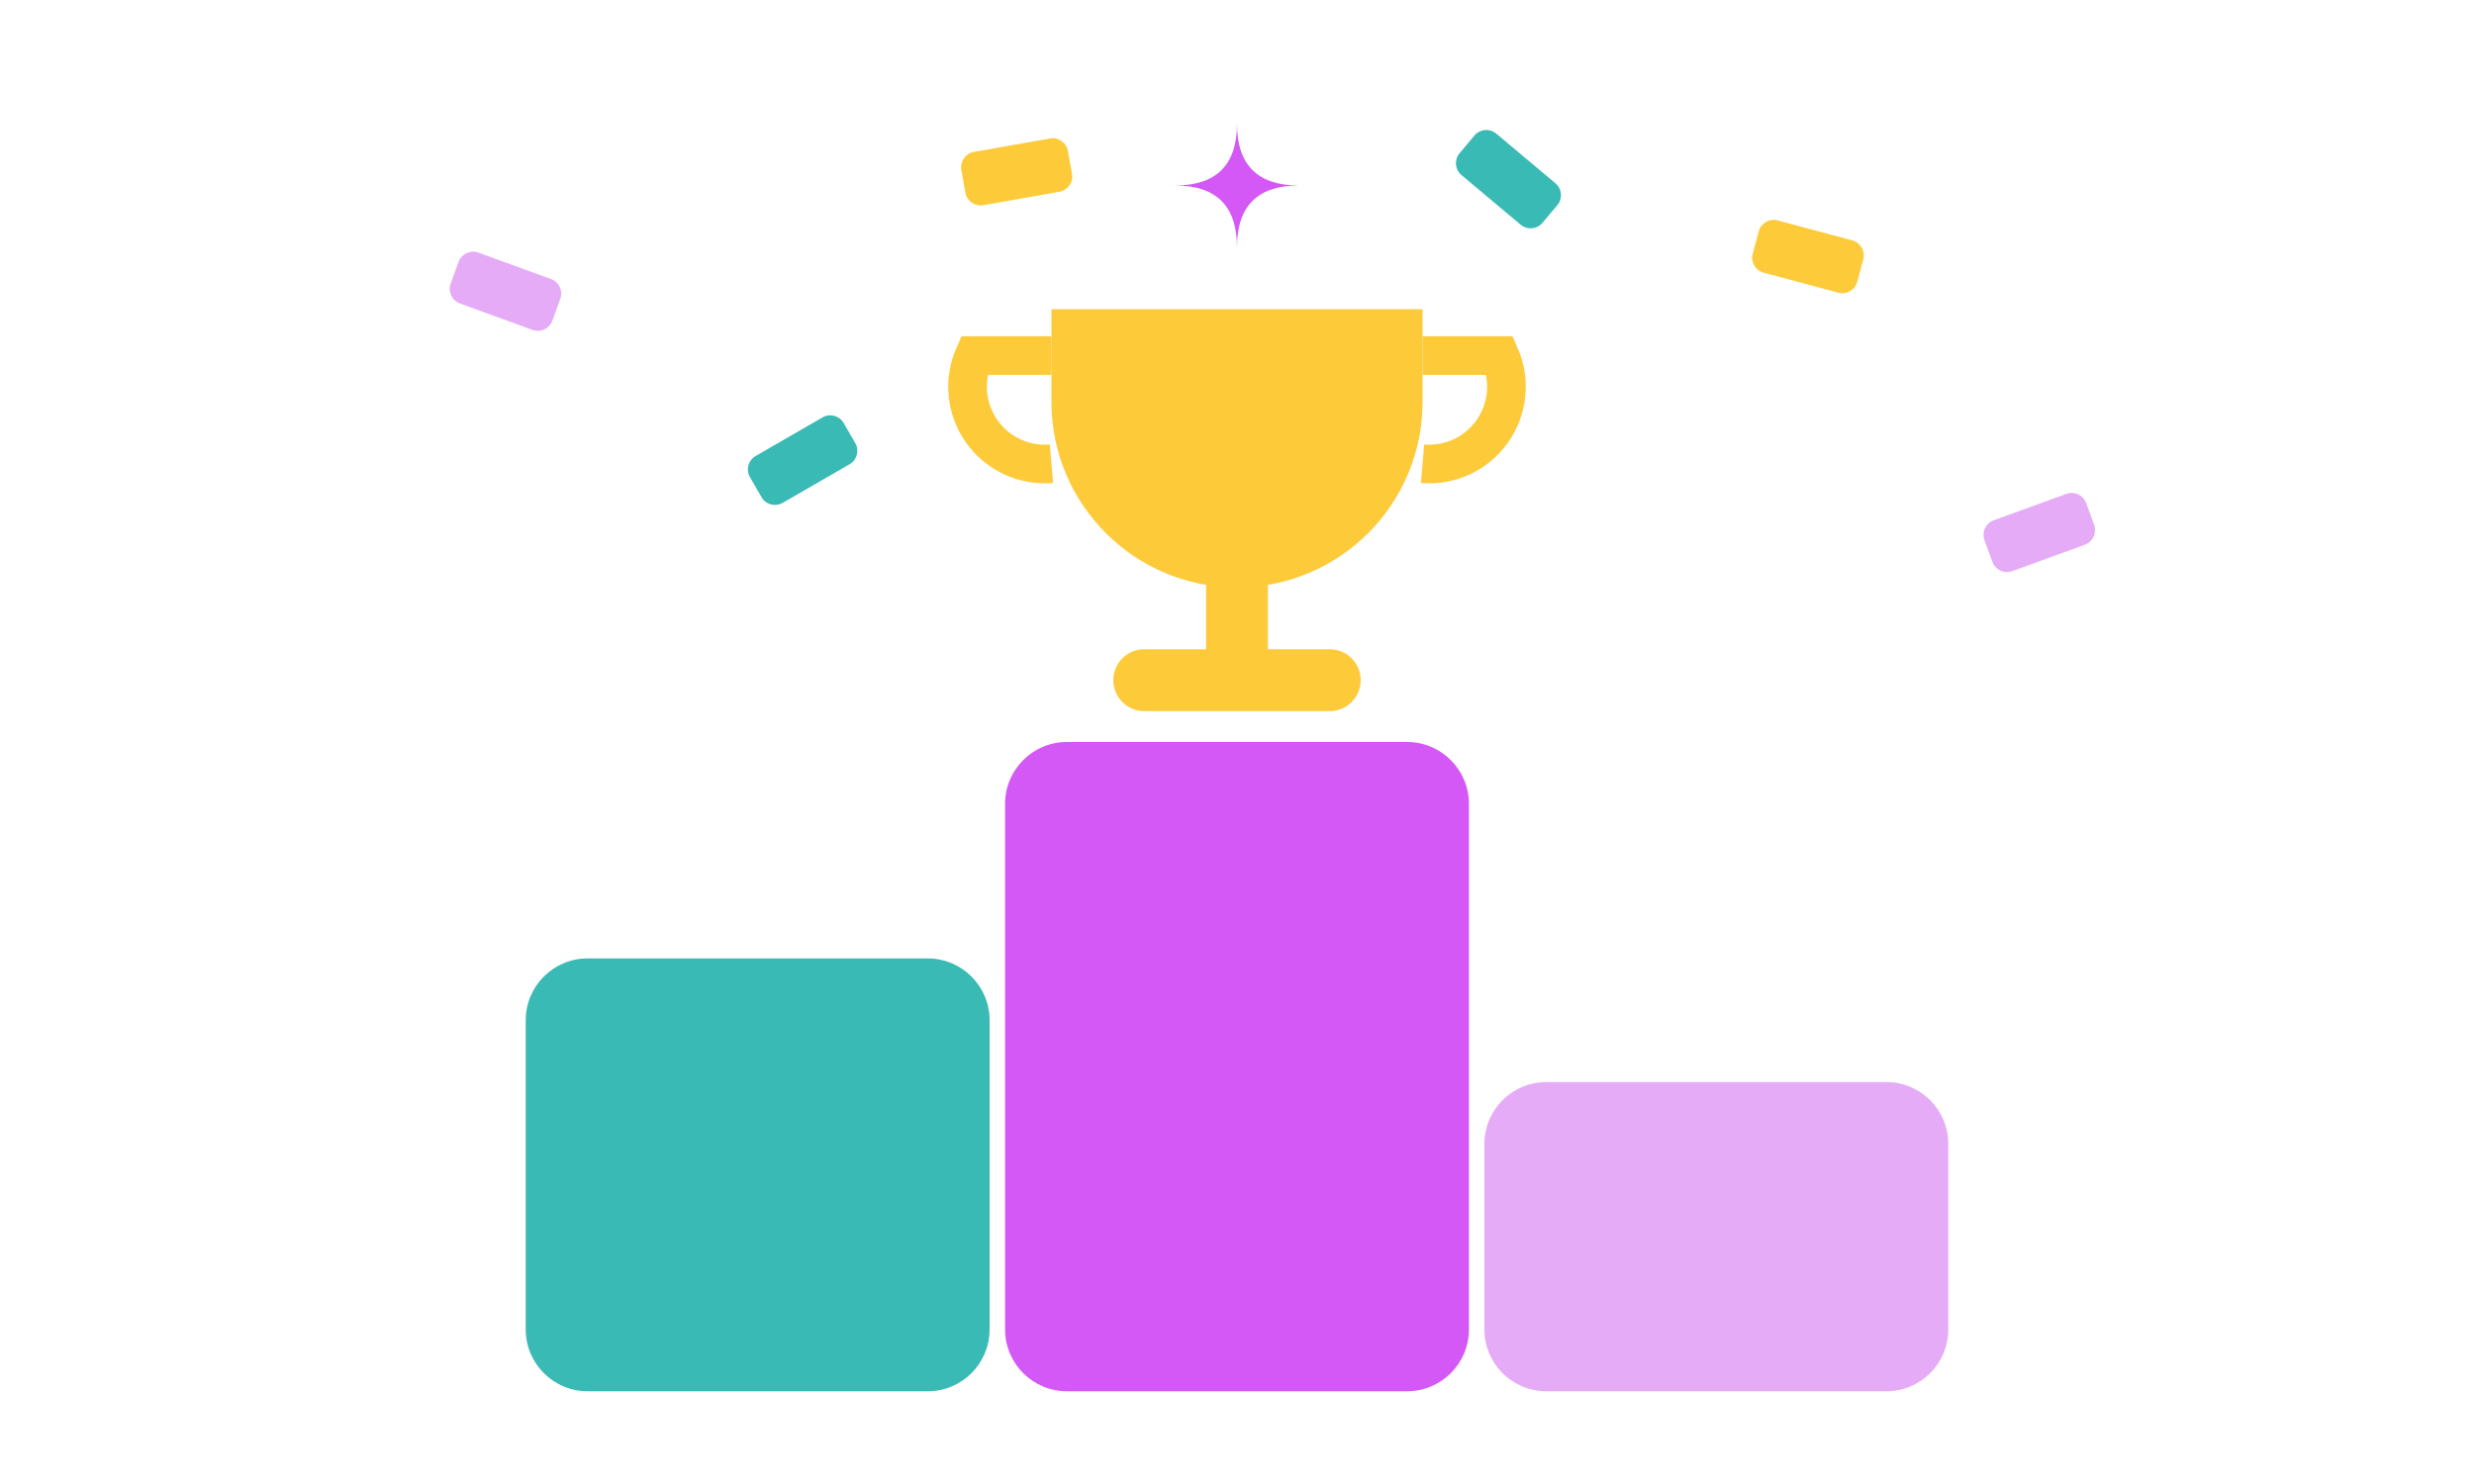
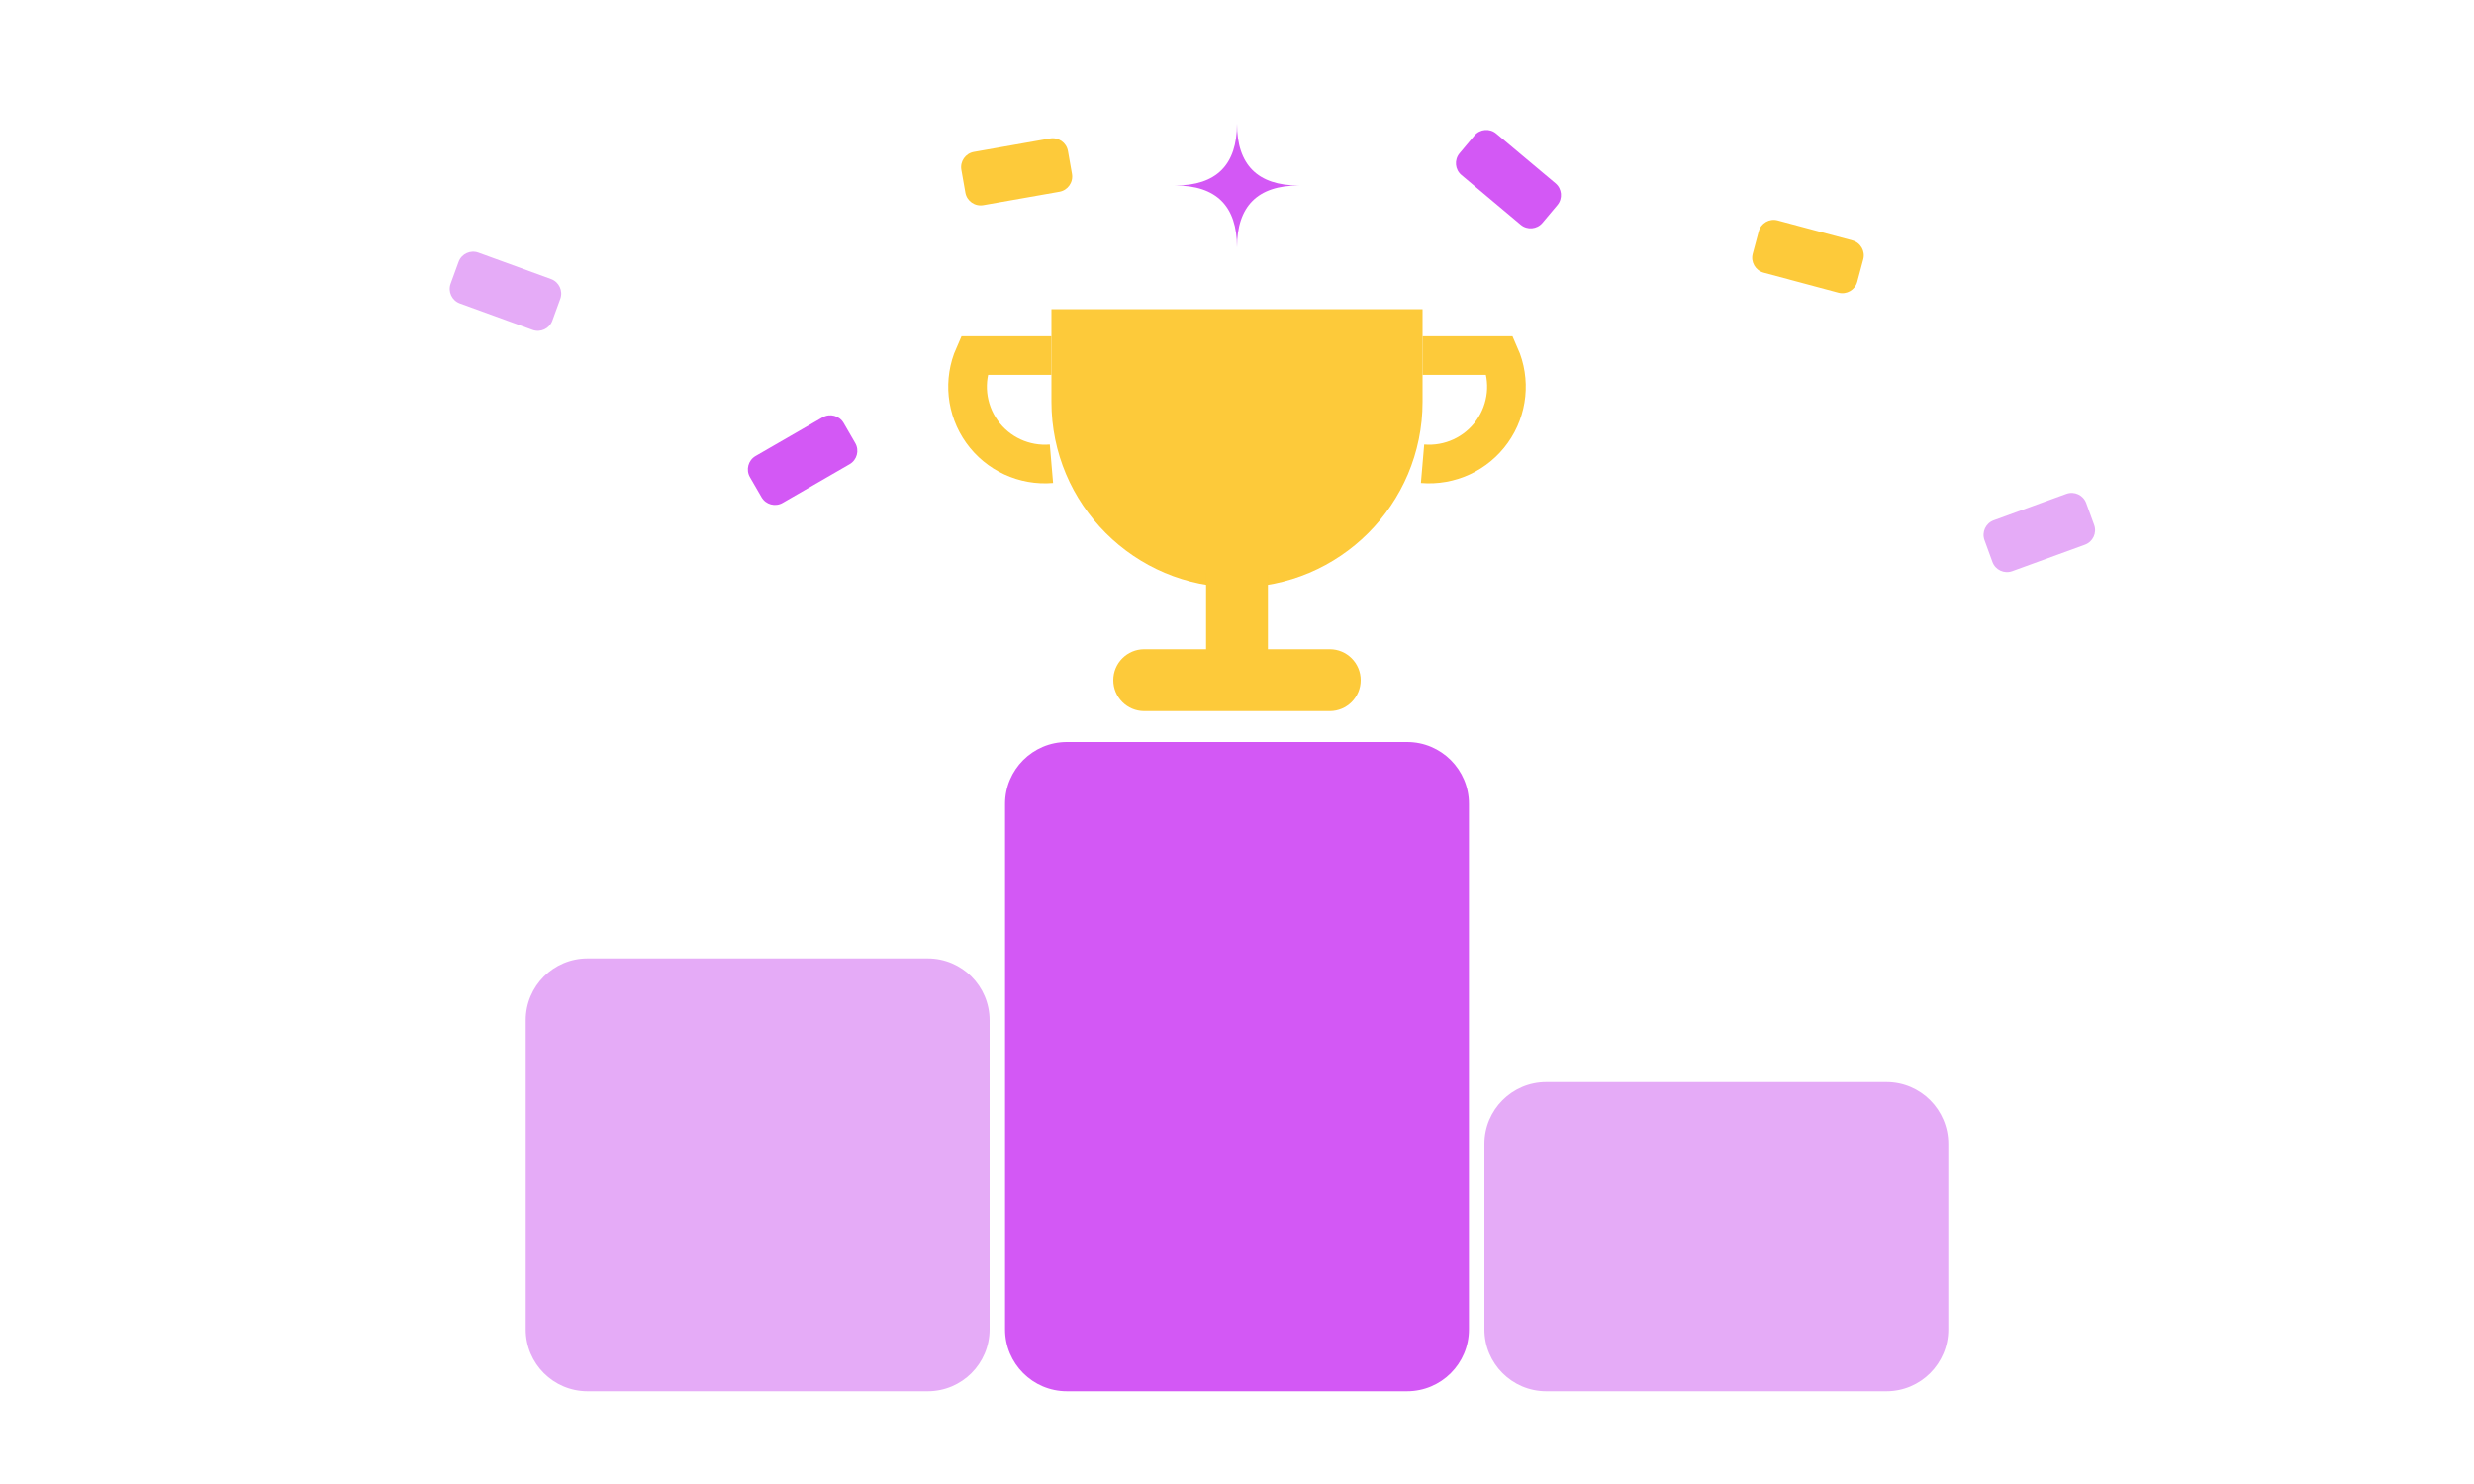
<svg xmlns="http://www.w3.org/2000/svg" width="160" height="96" viewBox="0 0 160 96">
  <rect x="30" y="16" width="7" height="3.5" rx="1" fill="#e5abf7" transform="rotate(20 30 16)">
</rect>
-   <rect x="48" y="30" width="7" height="3.5" rx="1" fill="#39bab4" transform="rotate(-30 48 30)">
+   <rect x="48" y="30" width="7" height="3.5" rx="1" fill="#d358f5" transform="rotate(-30 48 30)">
</rect>
  <rect x="114" y="14" width="7" height="3.5" rx="1" fill="#fdca3a" transform="rotate(15 114 14)">
</rect>
  <rect x="128" y="34" width="7" height="3.5" rx="1" fill="#e5abf7" transform="rotate(-20 128 34)">
</rect>
-   <rect x="96" y="8" width="7" height="3.5" rx="1" fill="#39bab4" transform="rotate(40 96 8)">
+   <rect x="96" y="8" width="7" height="3.5" rx="1" fill="#d358f5" transform="rotate(40 96 8)">
</rect>
  <rect x="62" y="10" width="7" height="3.5" rx="1" fill="#fdca3a" transform="rotate(-10 62 10)">
</rect>
-   <rect x="34" y="62" width="30" height="28" rx="4" fill="#39bab4">
+   <rect x="34" y="62" width="30" height="28" rx="4" fill="#e5abf7">
</rect>
  <rect x="65" y="48" width="30" height="42" rx="4" fill="#d358f5">
</rect>
  <rect x="96" y="70" width="30" height="20" rx="4" fill="#e5abf7">
</rect>
  <path d="M68 20h24v6a12 12 0 0 1-24 0Z" fill="#fdca3a">
</path>
  <path d="M68 23h-5a5 5 0 0 0 5 7M92 23h5a5 5 0 0 1-5 7" stroke="#fdca3a" stroke-width="2.5" fill="none">
</path>
  <rect x="78" y="37" width="4" height="6" fill="#fdca3a">
</rect>
  <rect x="72" y="42" width="16" height="4" rx="2" fill="#fdca3a">
</rect>
  <path d="M80 8Q80 12 84 12Q80 12 80 16Q80 12 76 12Q80 12 80 8Z" fill="#d358f5">
</path>
</svg>
